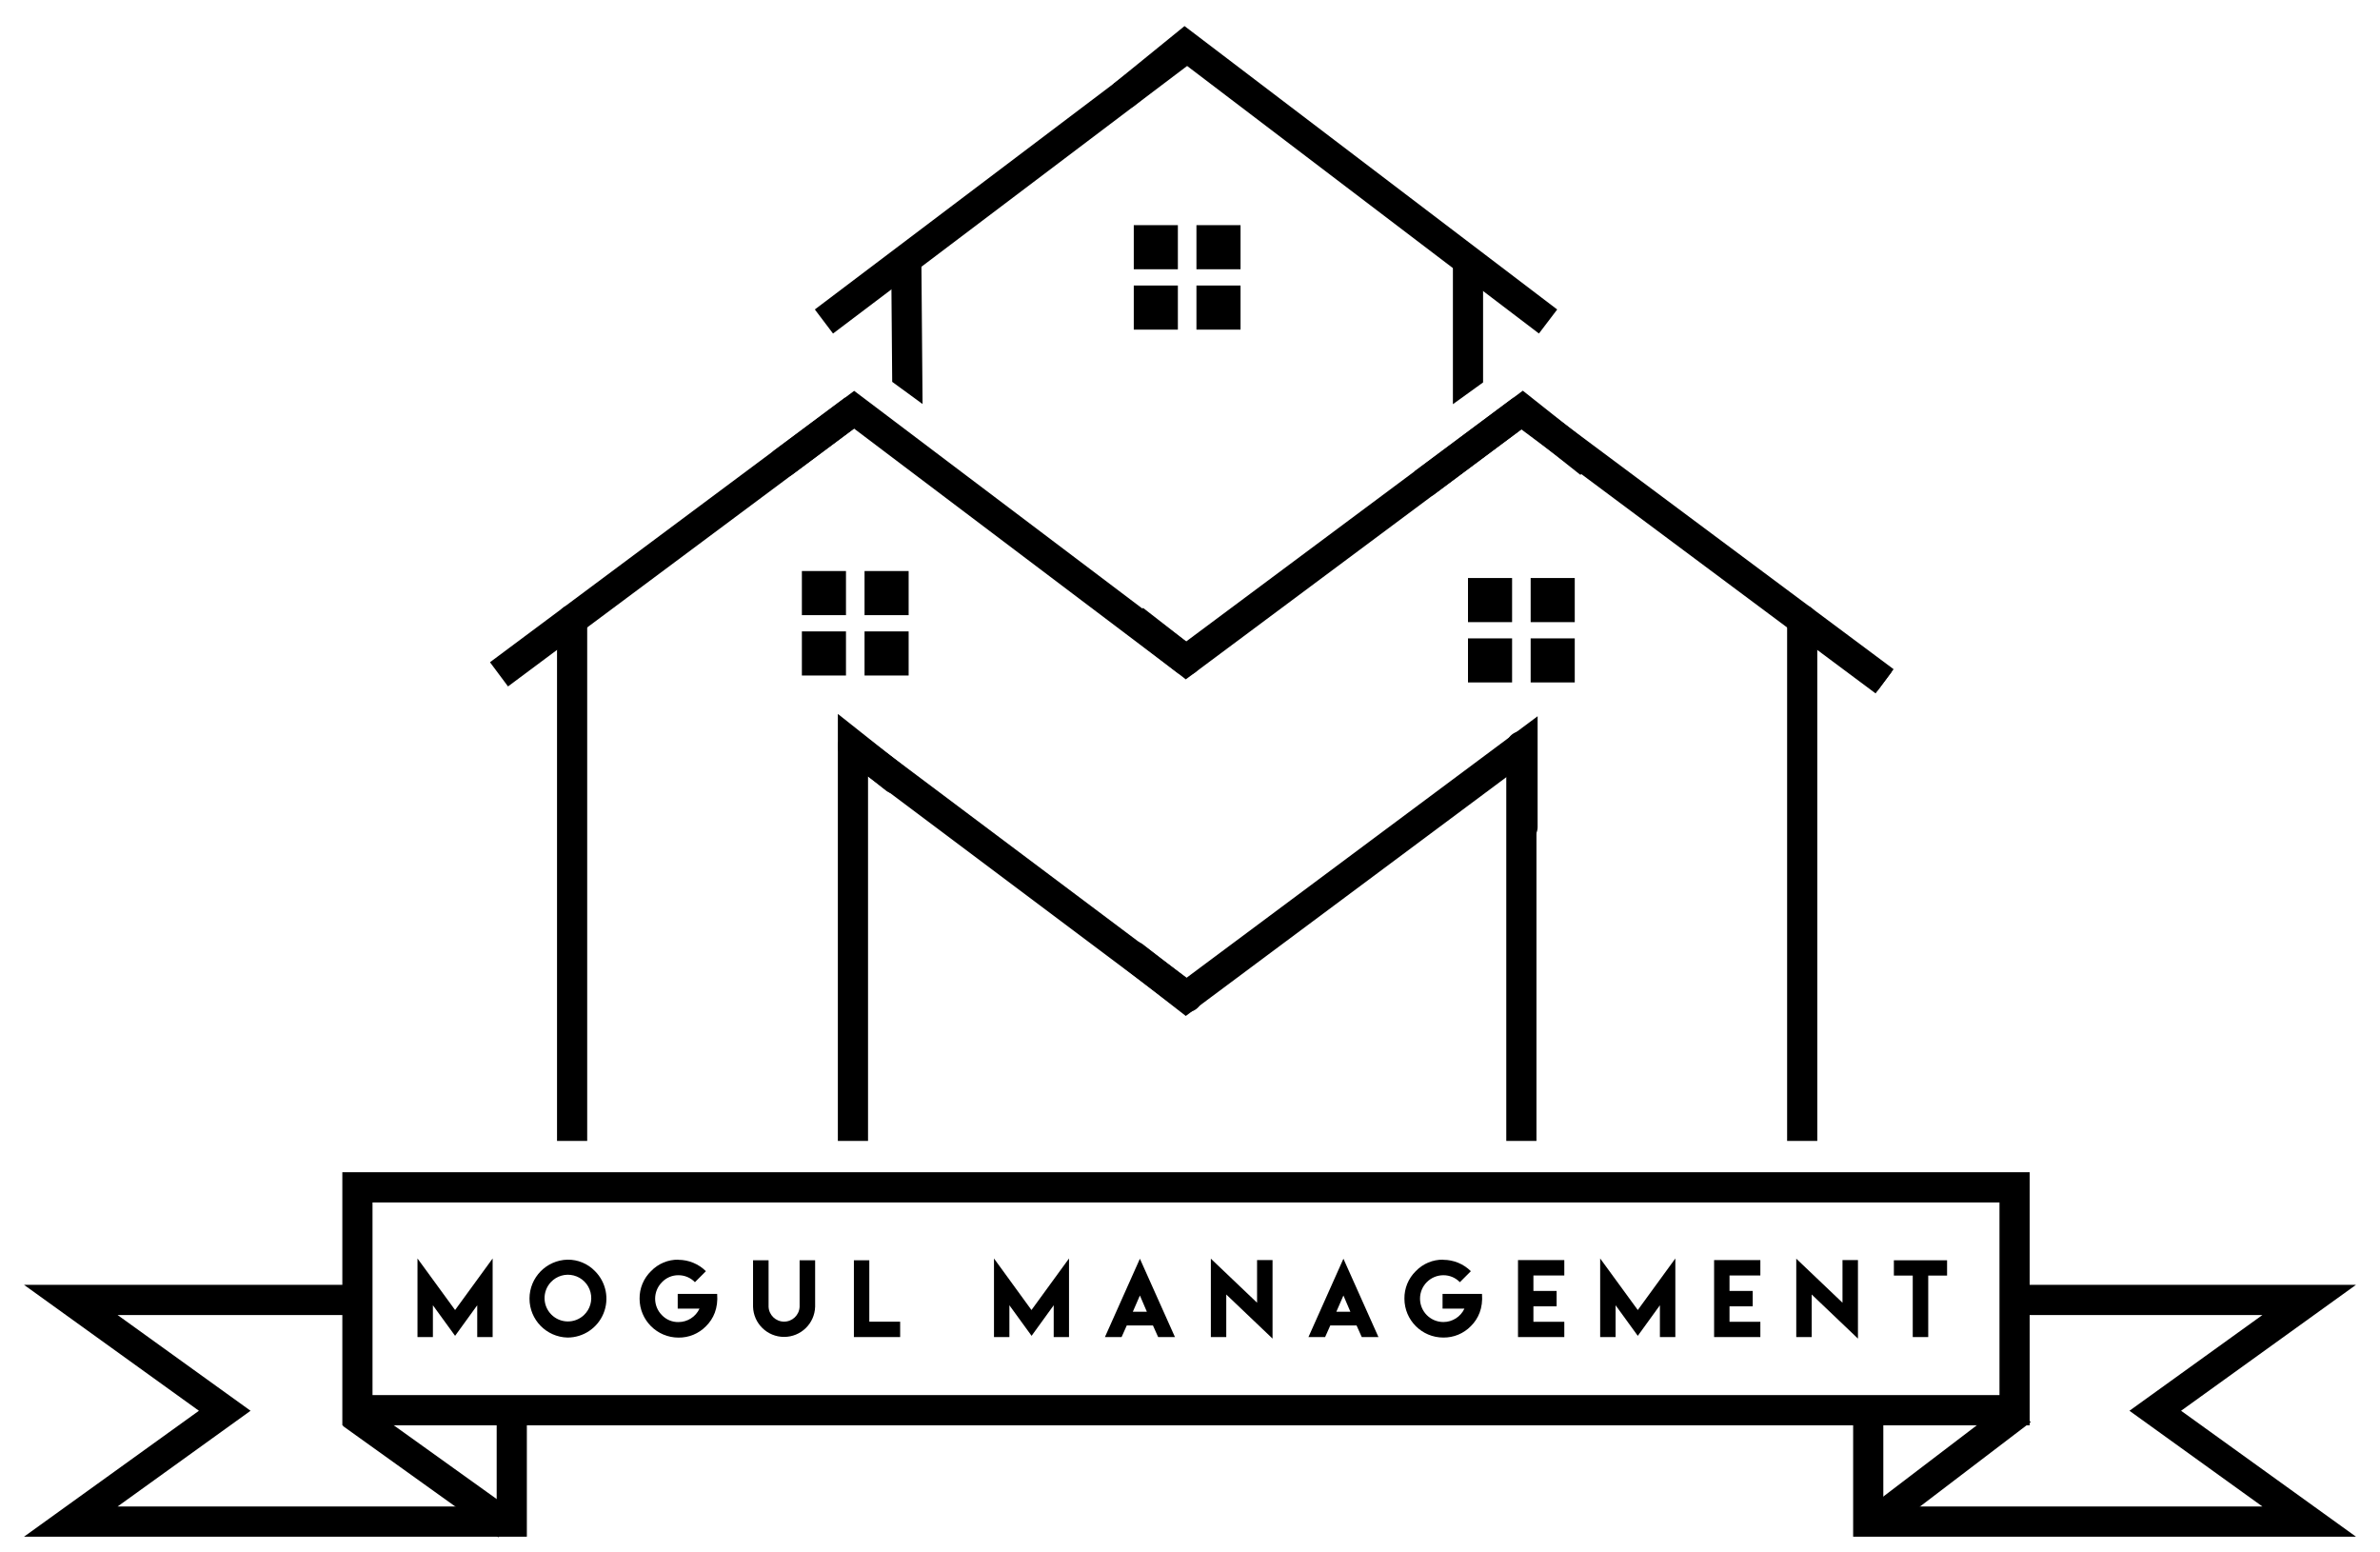
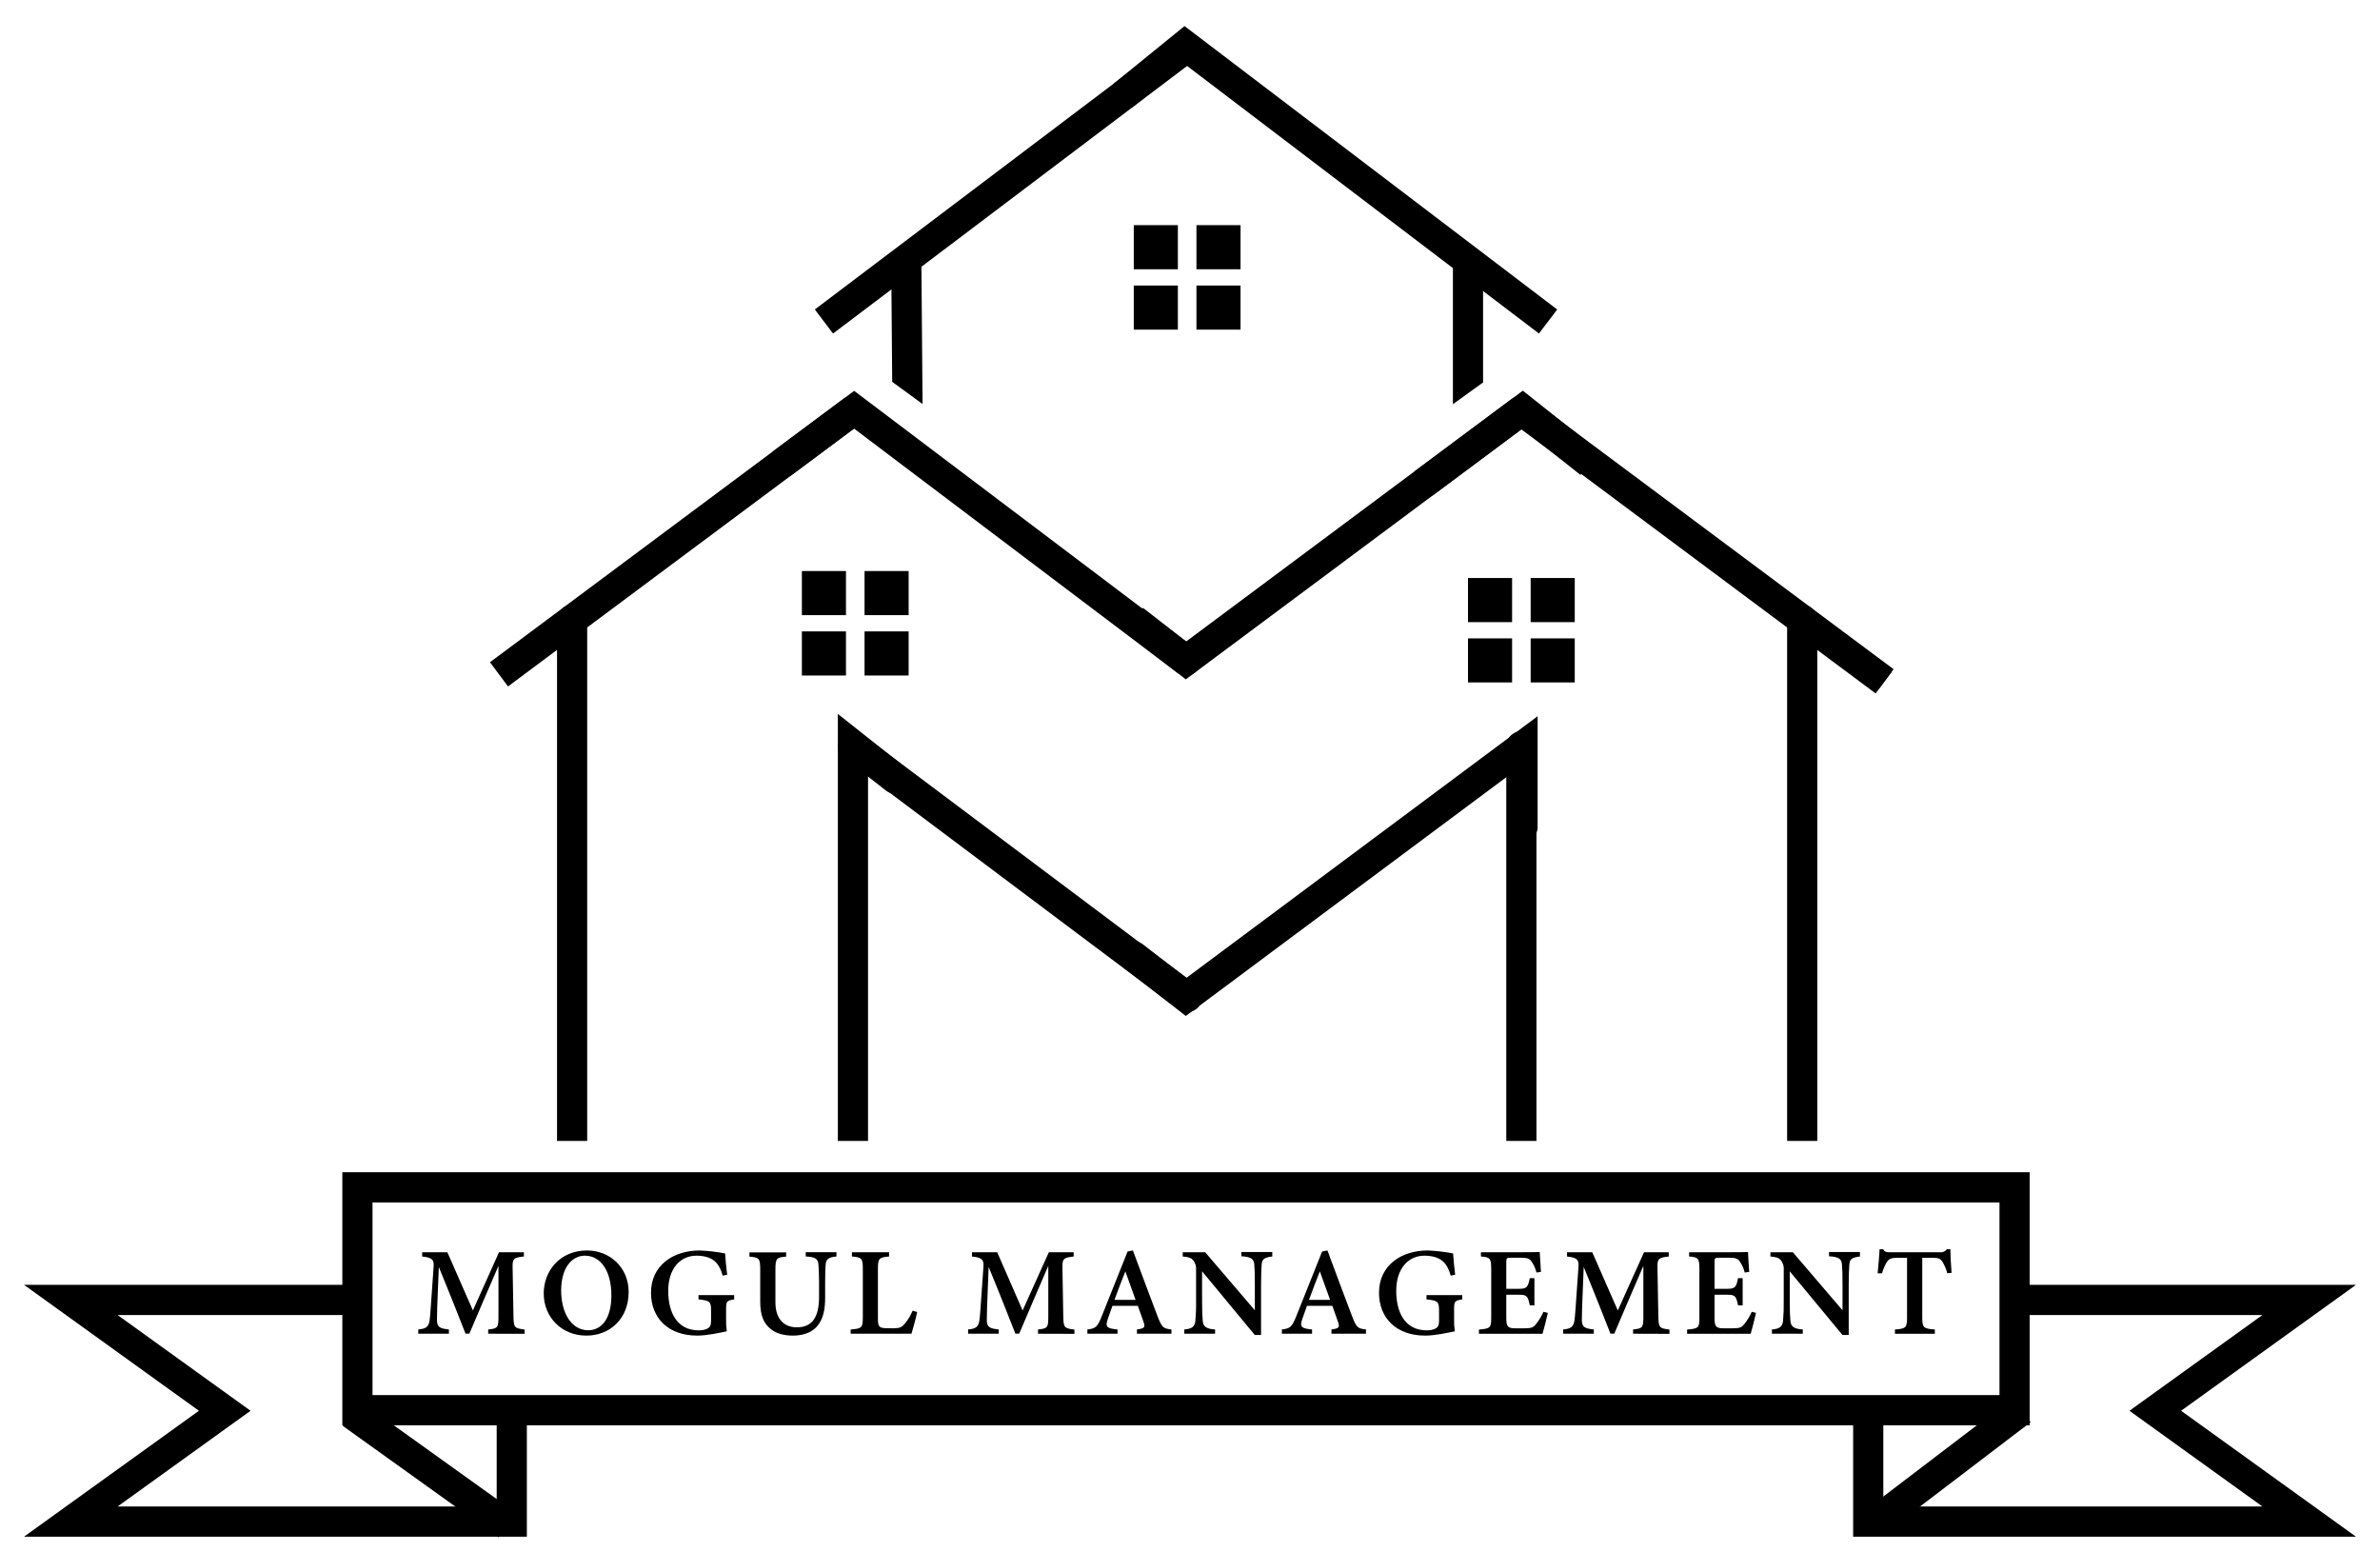
- <svg xmlns="http://www.w3.org/2000/svg" id="a8e653ce-69ca-48f7-acfc-ecebb071cb0b" data-name="Base" viewBox="0 0 1025.45 668.5">
+ <svg xmlns="http://www.w3.org/2000/svg" id="f3cb32d0-fc8a-476f-8e36-ce51fa9262c0" data-name="Base" viewBox="0 0 1025.45 668.5">
  <defs>
    <style>
-       .a74c97a0-ee9d-46ea-b174-c3877cb39842, .a9e6a58b-70aa-4a9b-b6ea-6334e50d2ad1, .e98eb3ad-74f5-421f-b73c-0d1a82ead842, .ee95399e-d4ad-4a09-bd10-a594008931a2 {
+       .acb7fe38-5c6f-4dde-827a-e94d7c93c21f, .b81f23dd-bf53-4db0-adfa-23f670f783df, .e53b665f-d813-4d58-82e5-ac4b244a11ef, .ea7a1d90-fba5-4816-8419-efe7653cb63f {
        fill: none;
      }

-       .fc973cdf-8a2a-49c0-9bb8-82ad12ac5aca {
+       .a5ab7a66-ff31-403b-a8c6-50dd1e03ddce {
        fill: none;
      }

-       .a74c97a0-ee9d-46ea-b174-c3877cb39842, .a9e6a58b-70aa-4a9b-b6ea-6334e50d2ad1, .b2f98874-ca86-492e-8610-edb5a0f963c6, .e98eb3ad-74f5-421f-b73c-0d1a82ead842, .fc973cdf-8a2a-49c0-9bb8-82ad12ac5aca {
+       .a5ab7a66-ff31-403b-a8c6-50dd1e03ddce, .acb7fe38-5c6f-4dde-827a-e94d7c93c21f, .b81f23dd-bf53-4db0-adfa-23f670f783df, .bd4e7233-ed88-4457-832d-34efdf454ccb, .e53b665f-d813-4d58-82e5-ac4b244a11ef {
        stroke: #000;
        stroke-miterlimit: 10;
      }

-       .b2f98874-ca86-492e-8610-edb5a0f963c6, .e98eb3ad-74f5-421f-b73c-0d1a82ead842, .fc973cdf-8a2a-49c0-9bb8-82ad12ac5aca {
+       .a5ab7a66-ff31-403b-a8c6-50dd1e03ddce, .b81f23dd-bf53-4db0-adfa-23f670f783df, .bd4e7233-ed88-4457-832d-34efdf454ccb {
        stroke-linecap: round;
      }

-       .a9e6a58b-70aa-4a9b-b6ea-6334e50d2ad1, .e98eb3ad-74f5-421f-b73c-0d1a82ead842, .fc973cdf-8a2a-49c0-9bb8-82ad12ac5aca {
+       .a5ab7a66-ff31-403b-a8c6-50dd1e03ddce, .acb7fe38-5c6f-4dde-827a-e94d7c93c21f, .b81f23dd-bf53-4db0-adfa-23f670f783df {
        stroke-width: 13px;
      }

-       .a1e5c376-0031-4153-9c52-0f0e46f0a255 {
-         clip-path: url(#ac0c71ef-ba4e-432b-b99b-7ec6ab4fa8d4);
+       .fc880d29-2739-4466-ad6d-d106ef1bf4dd {
+         clip-path: url(#f5eca1c8-b3a8-4197-bef5-f13677623828);
      }

-       .af5aa922-1289-49df-a0f4-d3036e08dedf {
-         clip-path: url(#ba5c4c07-3606-4fbc-a228-7fc5105a2e63);
+       .f5b9a554-4623-4005-813d-aaf9fd5e307b {
+         clip-path: url(#ad2573d0-06f9-4e67-be90-fbbc49d02bc3);
      }

-       .a74c97a0-ee9d-46ea-b174-c3877cb39842 {
+       .e53b665f-d813-4d58-82e5-ac4b244a11ef {
        stroke-width: 10px;
      }

-       .ba87c584-3bbc-4dfe-8df2-2bc9d12f47cc {
-         clip-path: url(#bf279fc7-add0-40ca-a919-f7161e7e861c);
+       .e55600ee-43d5-48e8-91df-d1f07f8e1004 {
+         clip-path: url(#afcd3254-9544-4105-9ddd-73aa34fcda92);
      }

-       .bfce4c59-8eac-4cfa-b3e3-a972daaa68e2 {
-         clip-path: url(#a27ea20e-3421-4381-8cc3-0a01bddd273b);
+       .ea81b97f-6365-483b-8305-56ef8fba007e {
+         clip-path: url(#e4a61643-637a-4de2-8a00-de1d715fb6da);
      }
    </style>
-     <clipPath id="ac0c71ef-ba4e-432b-b99b-7ec6ab4fa8d4">
-       <polygon class="ee95399e-d4ad-4a09-bd10-a594008931a2" points="0 541.5 154 541.5 154 607.5 221 607.5 238.45 607.5 238 688.5 0 688.5 0 541.5" />
+     <clipPath id="f5eca1c8-b3a8-4197-bef5-f13677623828">
+       <polygon class="ea7a1d90-fba5-4816-8419-efe7653cb63f" points="0 541.5 154 541.5 154 607.5 221 607.5 238.45 607.5 238 688.5 0 688.5 0 541.5" />
    </clipPath>
-     <clipPath id="ba5c4c07-3606-4fbc-a228-7fc5105a2e63">
-       <polygon class="ee95399e-d4ad-4a09-bd10-a594008931a2" points="1025.45 541.5 871.45 541.5 871.45 607.5 804.45 607.5 787 607.5 787.45 688.5 1025.45 688.5 1025.45 541.5" />
+     <clipPath id="ad2573d0-06f9-4e67-be90-fbbc49d02bc3">
+       <polygon class="ea7a1d90-fba5-4816-8419-efe7653cb63f" points="1025.45 541.5 871.45 541.5 871.45 607.5 804.45 607.5 787 607.5 787.45 688.5 1025.45 688.5 1025.45 541.5" />
    </clipPath>
-     <clipPath id="bf279fc7-add0-40ca-a919-f7161e7e861c">
-       <polygon class="ee95399e-d4ad-4a09-bd10-a594008931a2" points="656 152.5 511 257 368 152.5 319.5 114 513.5 -18 680.5 128 656 152.5" />
+     <clipPath id="afcd3254-9544-4105-9ddd-73aa34fcda92">
+       <polygon class="ea7a1d90-fba5-4816-8419-efe7653cb63f" points="656 152.5 511 257 368 152.5 319.5 114 513.5 -18 680.5 128 656 152.5" />
    </clipPath>
-     <clipPath id="a27ea20e-3421-4381-8cc3-0a01bddd273b">
-       <rect class="ee95399e-d4ad-4a09-bd10-a594008931a2" x="154" y="-17.5" width="714" height="509" />
+     <clipPath id="e4a61643-637a-4de2-8a00-de1d715fb6da">
+       <rect class="ea7a1d90-fba5-4816-8419-efe7653cb63f" x="154" y="-17.5" width="714" height="509" />
    </clipPath>
  </defs>
  <g>
-     <rect class="fc973cdf-8a2a-49c0-9bb8-82ad12ac5aca" x="154" y="511.5" width="714" height="96" />
-     <g class="a1e5c376-0031-4153-9c52-0f0e46f0a255">
-       <polygon class="e98eb3ad-74f5-421f-b73c-0d1a82ead842" points="220.5 655.5 30.5 655.5 96.83 607.75 30.5 560 148.27 560 220.5 560 220.5 602.62 220.5 655.5" />
+     <rect class="a5ab7a66-ff31-403b-a8c6-50dd1e03ddce" x="154" y="511.5" width="714" height="96" />
+     <g class="fc880d29-2739-4466-ad6d-d106ef1bf4dd">
+       <polygon class="b81f23dd-bf53-4db0-adfa-23f670f783df" points="220.5 655.5 30.5 655.5 96.83 607.75 30.5 560 148.27 560 220.5 560 220.5 602.62 220.5 655.5" />
    </g>
-     <g class="af5aa922-1289-49df-a0f4-d3036e08dedf">
-       <polygon class="e98eb3ad-74f5-421f-b73c-0d1a82ead842" points="804.95 655.5 994.95 655.5 928.62 607.75 994.95 560 877.18 560 804.95 560 804.95 602.62 804.95 655.5" />
+     <g class="f5b9a554-4623-4005-813d-aaf9fd5e307b">
+       <polygon class="b81f23dd-bf53-4db0-adfa-23f670f783df" points="804.95 655.5 994.95 655.5 928.62 607.75 994.95 560 877.18 560 804.95 560 804.95 602.62 804.95 655.5" />
    </g>
    <g>
      <g>
-         <line class="a9e6a58b-70aa-4a9b-b6ea-6334e50d2ad1" x1="368" y1="176.5" x2="215" y2="290.5" />
+         <line class="acb7fe38-5c6f-4dde-827a-e94d7c93c21f" x1="368" y1="176.5" x2="215" y2="290.5" />
        <g>
-           <line class="a74c97a0-ee9d-46ea-b174-c3877cb39842" x1="812" y1="293.5" x2="655" y2="176.5" />
-           <line class="a9e6a58b-70aa-4a9b-b6ea-6334e50d2ad1" x1="812" y1="293.5" x2="655" y2="176.5" />
+           <line class="e53b665f-d813-4d58-82e5-ac4b244a11ef" x1="812" y1="293.5" x2="655" y2="176.5" />
+           <line class="acb7fe38-5c6f-4dde-827a-e94d7c93c21f" x1="812" y1="293.5" x2="655" y2="176.5" />
        </g>
      </g>
-       <g class="ba87c584-3bbc-4dfe-8df2-2bc9d12f47cc">
+       <g class="e55600ee-43d5-48e8-91df-d1f07f8e1004">
        <g>
-           <line class="a9e6a58b-70aa-4a9b-b6ea-6334e50d2ad1" x1="355" y1="138.5" x2="512.5" y2="19.5" />
-           <polyline class="a9e6a58b-70aa-4a9b-b6ea-6334e50d2ad1" points="483.81 41.18 510.5 19.5 534 37.37 667 138.5" />
-           <line class="e98eb3ad-74f5-421f-b73c-0d1a82ead842" x1="390.5" y1="114" x2="391" y2="174.5" />
-           <line class="e98eb3ad-74f5-421f-b73c-0d1a82ead842" x1="632.5" y1="114" x2="632.5" y2="178" />
+           <line class="acb7fe38-5c6f-4dde-827a-e94d7c93c21f" x1="355" y1="138.5" x2="512.5" y2="19.5" />
+           <polyline class="acb7fe38-5c6f-4dde-827a-e94d7c93c21f" points="483.81 41.18 510.5 19.5 534 37.37 667 138.5" />
+           <line class="b81f23dd-bf53-4db0-adfa-23f670f783df" x1="390.5" y1="114" x2="391" y2="174.5" />
+           <line class="b81f23dd-bf53-4db0-adfa-23f670f783df" x1="632.5" y1="114" x2="632.5" y2="178" />
        </g>
      </g>
-       <polyline class="a9e6a58b-70aa-4a9b-b6ea-6334e50d2ad1" points="488.5 267 511 284.5 534.5 267 656 176.5 627.65 197.61" />
+       <polyline class="acb7fe38-5c6f-4dde-827a-e94d7c93c21f" points="488.5 267 511 284.5 534.5 267 656 176.5 627.65 197.61" />
      <g>
-         <polyline class="a74c97a0-ee9d-46ea-b174-c3877cb39842" points="337.58 199.16 368 176.5 398 199.16 511 284.5" />
-         <polyline class="e98eb3ad-74f5-421f-b73c-0d1a82ead842" points="337.58 199.16 368 176.5 398 199.16 511 284.5" />
+         <polyline class="e53b665f-d813-4d58-82e5-ac4b244a11ef" points="337.58 199.16 368 176.5 398 199.16 511 284.5" />
+         <polyline class="b81f23dd-bf53-4db0-adfa-23f670f783df" points="337.58 199.16 368 176.5 398 199.16 511 284.5" />
      </g>
-       <polyline class="a9e6a58b-70aa-4a9b-b6ea-6334e50d2ad1" points="685 199.5 656 176.5 613.24 208.35" />
-       <g class="bfce4c59-8eac-4cfa-b3e3-a972daaa68e2">
+       <polyline class="acb7fe38-5c6f-4dde-827a-e94d7c93c21f" points="685 199.5 656 176.5 613.24 208.35" />
+       <g class="ea81b97f-6365-483b-8305-56ef8fba007e">
        <g>
-           <line class="e98eb3ad-74f5-421f-b73c-0d1a82ead842" x1="367.5" y1="321.5" x2="511.5" y2="429.5" />
-           <line class="e98eb3ad-74f5-421f-b73c-0d1a82ead842" x1="246.5" y1="267" x2="246.5" y2="502" />
-           <line class="e98eb3ad-74f5-421f-b73c-0d1a82ead842" x1="776.5" y1="267" x2="776.5" y2="502" />
-           <line class="e98eb3ad-74f5-421f-b73c-0d1a82ead842" x1="655.5" y1="321.5" x2="655.5" y2="501.5" />
-           <polyline class="e98eb3ad-74f5-421f-b73c-0d1a82ead842" points="385.73 335.45 367.5 321 367.5 352.51 367.5 501" />
+           <line class="b81f23dd-bf53-4db0-adfa-23f670f783df" x1="367.5" y1="321.5" x2="511.5" y2="429.5" />
+           <line class="b81f23dd-bf53-4db0-adfa-23f670f783df" x1="246.5" y1="267" x2="246.5" y2="502" />
+           <line class="b81f23dd-bf53-4db0-adfa-23f670f783df" x1="776.5" y1="267" x2="776.5" y2="502" />
+           <line class="b81f23dd-bf53-4db0-adfa-23f670f783df" x1="655.5" y1="321.5" x2="655.5" y2="501.5" />
+           <polyline class="b81f23dd-bf53-4db0-adfa-23f670f783df" points="385.73 335.45 367.5 321 367.5 352.51 367.5 501" />
          <g>
-             <polyline class="a74c97a0-ee9d-46ea-b174-c3877cb39842" points="656 356.3 656 321.5 628.99 341.62 535.84 411 511 429.5 488.5 412" />
-             <polyline class="e98eb3ad-74f5-421f-b73c-0d1a82ead842" points="656 356.3 656 321.5 628.99 341.62 535.84 411 511 429.5 488.5 412" />
+             <polyline class="e53b665f-d813-4d58-82e5-ac4b244a11ef" points="656 356.3 656 321.5 628.99 341.62 535.84 411 511 429.5 488.5 412" />
+             <polyline class="b81f23dd-bf53-4db0-adfa-23f670f783df" points="656 356.3 656 321.5 628.99 341.62 535.84 411 511 429.5 488.5 412" />
          </g>
        </g>
      </g>
      <g>
-         <rect class="b2f98874-ca86-492e-8610-edb5a0f963c6" x="489" y="97.5" width="18" height="18" />
-         <rect class="b2f98874-ca86-492e-8610-edb5a0f963c6" x="516" y="97.5" width="18" height="18" />
-         <rect class="b2f98874-ca86-492e-8610-edb5a0f963c6" x="489" y="123.5" width="18" height="18" />
-         <rect class="b2f98874-ca86-492e-8610-edb5a0f963c6" x="516" y="123.5" width="18" height="18" />
+         <rect class="bd4e7233-ed88-4457-832d-34efdf454ccb" x="489" y="97.5" width="18" height="18" />
+         <rect class="bd4e7233-ed88-4457-832d-34efdf454ccb" x="516" y="97.5" width="18" height="18" />
+         <rect class="bd4e7233-ed88-4457-832d-34efdf454ccb" x="489" y="123.5" width="18" height="18" />
+         <rect class="bd4e7233-ed88-4457-832d-34efdf454ccb" x="516" y="123.5" width="18" height="18" />
      </g>
      <g>
-         <rect class="b2f98874-ca86-492e-8610-edb5a0f963c6" x="346" y="246.5" width="18" height="18" />
-         <rect class="b2f98874-ca86-492e-8610-edb5a0f963c6" x="373" y="246.5" width="18" height="18" />
-         <rect class="b2f98874-ca86-492e-8610-edb5a0f963c6" x="346" y="272.5" width="18" height="18" />
-         <rect class="b2f98874-ca86-492e-8610-edb5a0f963c6" x="373" y="272.5" width="18" height="18" />
+         <rect class="bd4e7233-ed88-4457-832d-34efdf454ccb" x="346" y="246.5" width="18" height="18" />
+         <rect class="bd4e7233-ed88-4457-832d-34efdf454ccb" x="373" y="246.5" width="18" height="18" />
+         <rect class="bd4e7233-ed88-4457-832d-34efdf454ccb" x="346" y="272.5" width="18" height="18" />
+         <rect class="bd4e7233-ed88-4457-832d-34efdf454ccb" x="373" y="272.5" width="18" height="18" />
      </g>
      <g>
-         <rect class="b2f98874-ca86-492e-8610-edb5a0f963c6" x="633" y="249.5" width="18" height="18" />
-         <rect class="b2f98874-ca86-492e-8610-edb5a0f963c6" x="660" y="249.5" width="18" height="18" />
-         <rect class="b2f98874-ca86-492e-8610-edb5a0f963c6" x="633" y="275.5" width="18" height="18" />
-         <rect class="b2f98874-ca86-492e-8610-edb5a0f963c6" x="660" y="275.5" width="18" height="18" />
+         <rect class="bd4e7233-ed88-4457-832d-34efdf454ccb" x="633" y="249.5" width="18" height="18" />
+         <rect class="bd4e7233-ed88-4457-832d-34efdf454ccb" x="660" y="249.5" width="18" height="18" />
+         <rect class="bd4e7233-ed88-4457-832d-34efdf454ccb" x="633" y="275.5" width="18" height="18" />
+         <rect class="bd4e7233-ed88-4457-832d-34efdf454ccb" x="660" y="275.5" width="18" height="18" />
      </g>
    </g>
+     <line class="acb7fe38-5c6f-4dde-827a-e94d7c93c21f" x1="151.5" y1="609" x2="218.5" y2="657" />
+     <line class="acb7fe38-5c6f-4dde-827a-e94d7c93c21f" x1="871" y1="607.5" x2="808" y2="655.5" />
    <g>
-       <path d="M196.08,564.35l16.18-22.21V576h-6.64v-13.7l-9.54,13.17-9.56-13.17V576h-6.64V542.14Z" />
-       <path d="M256.36,547.6a16.75,16.75,0,0,1-11.85,28.61,16.78,16.78,0,0,1,0-33.55A16.13,16.13,0,0,1,256.36,547.6Zm-19,4.72a10.06,10.06,0,0,0,14.21,14.23,10.06,10.06,0,1,0-14.21-14.23Z" />
-       <path d="M292.28,542.72a16.89,16.89,0,0,1,11.87,4.9l-4.73,4.74a9.8,9.8,0,0,0-7.1-3,9.62,9.62,0,0,0-7.1,3,10.06,10.06,0,0,0,0,14.23,9.6,9.6,0,0,0,7.1,2.95,10,10,0,0,0,9.06-5.78H292v-6.34h17c.47,6.18-1.55,10.67-4.82,13.91a16.24,16.24,0,0,1-11.85,4.9,16.78,16.78,0,0,1-16.76-16.76,16.25,16.25,0,0,1,4.93-11.87,16,16,0,0,1,11.83-4.94Z" />
-       <path d="M344.52,562.92v-20h6.69v20a13.38,13.38,0,0,1-26.75,0v-20h6.69v20a6.69,6.69,0,0,0,13.37,0Z" />
-       <path d="M374.55,542.92v26.46h13.29V576H367.91V542.92Z" />
-       <path d="M444.42,564.35l16.18-22.21V576H454v-13.7l-9.53,13.17-9.56-13.17V576h-6.64V542.14Z" />
-       <path d="M491.14,542.25,506.24,576H499l-2.24-5H485.48l-2.23,5h-7.18Zm3,22.84-3-7-3.05,7Z" />
-       <path d="M541.62,561.2V542.84h6.67v33.82l-19.94-19V576h-6.64V542.23Z" />
-       <path d="M578.83,542.25,593.92,576h-7.19l-2.24-5H573.17l-2.23,5h-7.18Zm3,22.84-3-7-3.05,7Z" />
-       <path d="M621.86,542.72a16.9,16.9,0,0,1,11.88,4.9L629,552.36a9.78,9.78,0,0,0-7.09-3,10.08,10.08,0,0,0,0,20.16,10,10,0,0,0,9.06-5.78h-9.43v-6.34h17c.47,6.18-1.56,10.67-4.82,13.91a16.28,16.28,0,0,1-11.86,4.9,16.76,16.76,0,0,1-16.75-16.76A16.28,16.28,0,0,1,610,547.6a16,16,0,0,1,11.83-4.94Z" />
-       <path d="M674,542.84v6.63H660.69v6.66h10v6.62h-10v6.67H674V576H654.05V542.84Z" />
-       <path d="M705.66,564.35l16.18-22.21V576h-6.65v-13.7l-9.53,13.17-9.56-13.17V576h-6.65V542.14Z" />
-       <path d="M758.47,542.84v6.63H745.18v6.66h10v6.62h-10v6.67h13.29V576H738.54V542.84Z" />
-       <path d="M793.86,561.2V542.84h6.66v33.82l-19.93-19V576h-6.65V542.23Z" />
-       <path d="M838.92,542.92v6.59H830.8V576h-6.67V549.51H816v-6.59Z" />
+       <path d="M210.34,574.56v-1.83c4.22-.43,4.45-.79,4.43-6v-21.4c-4.08,9.49-9.35,21.57-12.54,29.2h-1.65c-2.92-7.44-7.55-19.17-11.51-28.73-.78,17.63-.8,21.3-.8,22.92.05,3,1.23,3.6,5.15,4v1.83H180.22v-1.83c3.1-.29,4.47-.9,4.9-4,.25-1.88.41-4.56,1.71-23.05.18-2.66-.25-3.93-4.94-4.36v-1.83h10.87l11,25.06L215,539.46h10.72v1.83c-4.43.46-5,.92-4.85,5.05l.36,20.42c.11,5.18.3,5.41,4.81,6v1.83Z" />
+       <path d="M252.94,538.7c9.73,0,17.92,7.22,17.92,17.89,0,11.54-8.09,18.78-18.21,18.78-10.65,0-18.38-7.89-18.38-18.21C234.27,547.77,241,538.7,252.94,538.7Zm-.9,2.24c-5.7,0-10.26,5.29-10.26,15,0,9.45,4.28,17.13,11.7,17.13,5.62,0,9.94-4.94,9.94-15C263.42,547.18,258.59,540.94,252,540.94Z" />
+       <path d="M316.33,559.78c-3.17.5-3.49.76-3.49,4.26v4.29a30.32,30.32,0,0,0,.32,5.2c-3,.58-8.35,1.84-12.78,1.84-12.54,0-19.89-7.69-19.89-18.44,0-11.88,9.68-18.23,20.93-18.23a71.89,71.89,0,0,1,11,1.28c.11,2.24.49,6.06.89,9.19l-1.94.36c-1.3-4.59-3.14-6.78-6.51-7.92a17,17,0,0,0-4.74-.67c-7.14,0-12.21,5.68-12.21,15.17,0,9.18,3.73,17,13.15,17a8.37,8.37,0,0,0,3.86-.81c.92-.55,1.45-1.35,1.45-3.21V564.5c0-3.84-.65-4.24-5.41-4.72v-1.85h15.35Z" />
+       <path d="M360.4,541.29c-3.44.28-4.47,1.25-4.65,3.38-.12,1.49-.23,3.48-.23,7.67V559c0,4.95-.72,9.48-3.81,12.74-2.51,2.61-6.28,3.63-10.08,3.63-3.41,0-6.9-.72-9.38-2.7-3.17-2.41-4.7-5.86-4.7-12V547c0-4.93-.47-5.29-4.65-5.66v-1.83h15.82v1.83c-4.15.34-4.62.73-4.62,5.66V561c0,6.7,3.24,10.8,9.26,10.8,6.86,0,9.54-4.75,9.54-13.15v-6.32c0-4.16-.16-6.14-.27-7.7-.2-2.47-1.62-3.14-5.47-3.35v-1.83H360.4Z" />
+       <path d="M395.16,565.24c-.39,2.1-1.94,7.78-2.44,9.32h-26.2v-1.83c4.81-.38,5.24-.72,5.24-5.28V546.58c0-4.56-.54-4.93-4.69-5.29v-1.83h16v1.83c-4.25.39-4.81.71-4.81,5.29v21.31c0,3.08.22,4.22,3.23,4.28.09,0,3.06.05,3.32.05,3,0,3.77-.53,5.05-2a20.88,20.88,0,0,0,3.36-5.6Z" />
+       <path d="M447.24,574.56v-1.83c4.22-.43,4.45-.79,4.43-6l0-21.4c-4.07,9.49-9.34,21.57-12.53,29.2h-1.65c-2.93-7.44-7.55-19.17-11.52-28.73-.77,17.63-.79,21.3-.79,22.92,0,3,1.23,3.6,5.14,4v1.83H417.12v-1.83c3.1-.29,4.46-.9,4.89-4,.26-1.88.42-4.56,1.72-23.05.18-2.66-.26-3.93-4.94-4.36v-1.83h10.87l10.95,25.06,11.29-25.06h10.71v1.83c-4.43.46-4.95.92-4.84,5.05l.35,20.42c.11,5.18.31,5.41,4.82,6v1.83Z" />
+       <path d="M489.87,574.56v-1.83c3.44-.47,3.59-1,2.83-3.27-.59-1.79-1.53-4.31-2.46-6.91H479.32c-.69,1.94-1.47,4-2.08,5.87-1.16,3.44-.05,3.87,4.27,4.31v1.83h-13v-1.83c3.4-.43,4.26-.88,6.12-5.53l11.21-28.07,2.29-.43c3.44,9.34,7.13,19.16,10.6,28.29,1.9,4.91,2.39,5.31,6,5.74v1.83Zm-5-26.85c-1.62,4.15-3.25,8.22-4.69,12.28h9.11Z" />
+       <path d="M548.18,541.29c-3.35.41-4.41,1.05-4.58,3.5-.12,2-.26,4-.26,8.77v21.55h-2.69l-22.72-27.43v12.66c0,4.75.12,7,.27,8.54.18,2.5,1.38,3.6,5.34,3.85v1.83H510.25v-1.83c3.17-.27,4.5-1.08,4.78-3.66a79.21,79.21,0,0,0,.31-8.75V547.18a5.85,5.85,0,0,0-1.11-4.09c-1-1.35-2.24-1.57-4.64-1.8v-1.83h9.68l21.39,25v-11c0-4.81-.07-6.78-.23-8.64-.17-2.36-1.16-3.37-5.59-3.63v-1.83h13.34Z" />
+       <path d="M573.67,574.56v-1.83c3.44-.47,3.59-1,2.84-3.27-.6-1.79-1.54-4.31-2.46-6.91H563.12c-.69,1.94-1.46,4-2.08,5.87-1.15,3.44,0,3.87,4.28,4.31v1.83h-13v-1.83c3.41-.43,4.27-.88,6.12-5.53l11.22-28.07,2.29-.43c3.44,9.34,7.13,19.16,10.6,28.29,1.9,4.91,2.39,5.31,6,5.74v1.83Zm-5-26.85c-1.62,4.15-3.24,8.22-4.69,12.28h9.12Z" />
+       <path d="M630,559.78c-3.17.5-3.49.76-3.49,4.26v4.29a30.32,30.32,0,0,0,.32,5.2c-3,.58-8.35,1.84-12.78,1.84-12.54,0-19.89-7.69-19.89-18.44,0-11.88,9.67-18.23,20.93-18.23a71.89,71.89,0,0,1,11,1.28c.11,2.24.49,6.06.88,9.19l-1.93.36c-1.3-4.59-3.15-6.78-6.51-7.92a17.07,17.07,0,0,0-4.74-.67c-7.14,0-12.21,5.68-12.21,15.17,0,9.18,3.73,17,13.15,17a8.35,8.35,0,0,0,3.85-.81c.93-.55,1.45-1.35,1.45-3.21V564.5c0-3.84-.64-4.24-5.4-4.72v-1.85H630Z" />
+       <path d="M666.9,565.58c-.29,1.44-1.78,7.43-2.28,9H637.21v-1.8c5-.44,5.3-.79,5.3-5.29V546.6c0-4.67-.63-5-4.43-5.31v-1.83h17.19c5.46,0,7.42-.06,8.14-.11.06,1.1.31,5.4.52,8.58l-1.93.27a14.2,14.2,0,0,0-2.08-4.7c-.93-1.33-1.82-1.67-4.75-1.67H651.1c-1.92,0-2.1.13-2.1,1.87v11.51h5.54c3.38,0,3.82-.81,4.58-4.59h2v11.72h-2c-.81-4-1.24-4.57-4.64-4.57H649v9.8c0,3.75.48,4.6,3.6,4.65h4.25c3.12,0,3.84-.41,5-1.85a24.25,24.25,0,0,0,3.16-5.25Z" />
+       <path d="M703.63,574.56v-1.83c4.21-.43,4.45-.79,4.43-6l0-21.4c-4.08,9.49-9.34,21.57-12.53,29.2h-1.65c-2.93-7.44-7.55-19.17-11.52-28.73-.78,17.63-.8,21.3-.8,22.92.06,3,1.23,3.6,5.15,4v1.83H673.51v-1.83c3.09-.29,4.46-.9,4.89-4,.26-1.88.41-4.56,1.71-23.05.18-2.66-.25-3.93-4.93-4.36v-1.83h10.87l11,25.06,11.29-25.06H719v1.83c-4.43.46-5,.92-4.85,5.05l.36,20.42c.11,5.18.31,5.41,4.81,6v1.83Z" />
+       <path d="M756.6,565.58c-.29,1.44-1.79,7.43-2.29,9h-27.4v-1.8c5-.44,5.29-.79,5.29-5.29V546.6c0-4.67-.63-5-4.43-5.31v-1.83H745c5.46,0,7.43-.06,8.15-.11,0,1.1.3,5.4.52,8.58l-1.94.27a14,14,0,0,0-2.08-4.7c-.93-1.33-1.82-1.67-4.74-1.67h-4.08c-1.92,0-2.1.13-2.1,1.87v11.51h5.54c3.38,0,3.83-.81,4.58-4.59h2v11.72h-2c-.81-4-1.24-4.57-4.64-4.57h-5.48v9.8c0,3.75.49,4.6,3.61,4.65h4.25c3.12,0,3.83-.41,5-1.85a23.48,23.48,0,0,0,3.16-5.25Z" />
+       <path d="M801.38,541.29c-3.35.41-4.41,1.05-4.57,3.5-.13,2-.27,4-.27,8.77v21.55h-2.68l-22.73-27.43v12.66c0,4.75.13,7,.27,8.54.18,2.5,1.39,3.6,5.35,3.85v1.83h-13.3v-1.83c3.17-.27,4.5-1.08,4.79-3.66a80.08,80.08,0,0,0,.3-8.75V547.18a5.8,5.8,0,0,0-1.11-4.09c-1-1.35-2.23-1.57-4.63-1.8v-1.83h9.68l21.39,25v-11c0-4.81-.08-6.78-.24-8.64-.16-2.36-1.16-3.37-5.58-3.63v-1.83h13.33Z" />
+       <path d="M839,548.5a17.75,17.75,0,0,0-2.12-5c-.93-1.25-1.4-1.66-4.51-1.66h-4.14v25.7c0,4.42.5,4.84,5.42,5.2v1.83H816.46v-1.83c4.74-.36,5.21-.76,5.21-5.2v-25.7h-3.86c-3,0-3.87.43-4.86,1.84a21.17,21.17,0,0,0-2.06,4.86H809c.36-3.71.72-7.64.85-10.39h1.49c.81,1.27,1.44,1.32,3,1.32h21.52a3.24,3.24,0,0,0,3-1.32h1.47c0,2.37.26,6.82.53,10.19Z" />
    </g>
-     <line class="a9e6a58b-70aa-4a9b-b6ea-6334e50d2ad1" x1="151.5" y1="609" x2="218.5" y2="657" />
-     <line class="a9e6a58b-70aa-4a9b-b6ea-6334e50d2ad1" x1="871" y1="607.5" x2="808" y2="655.5" />
  </g>
</svg>
